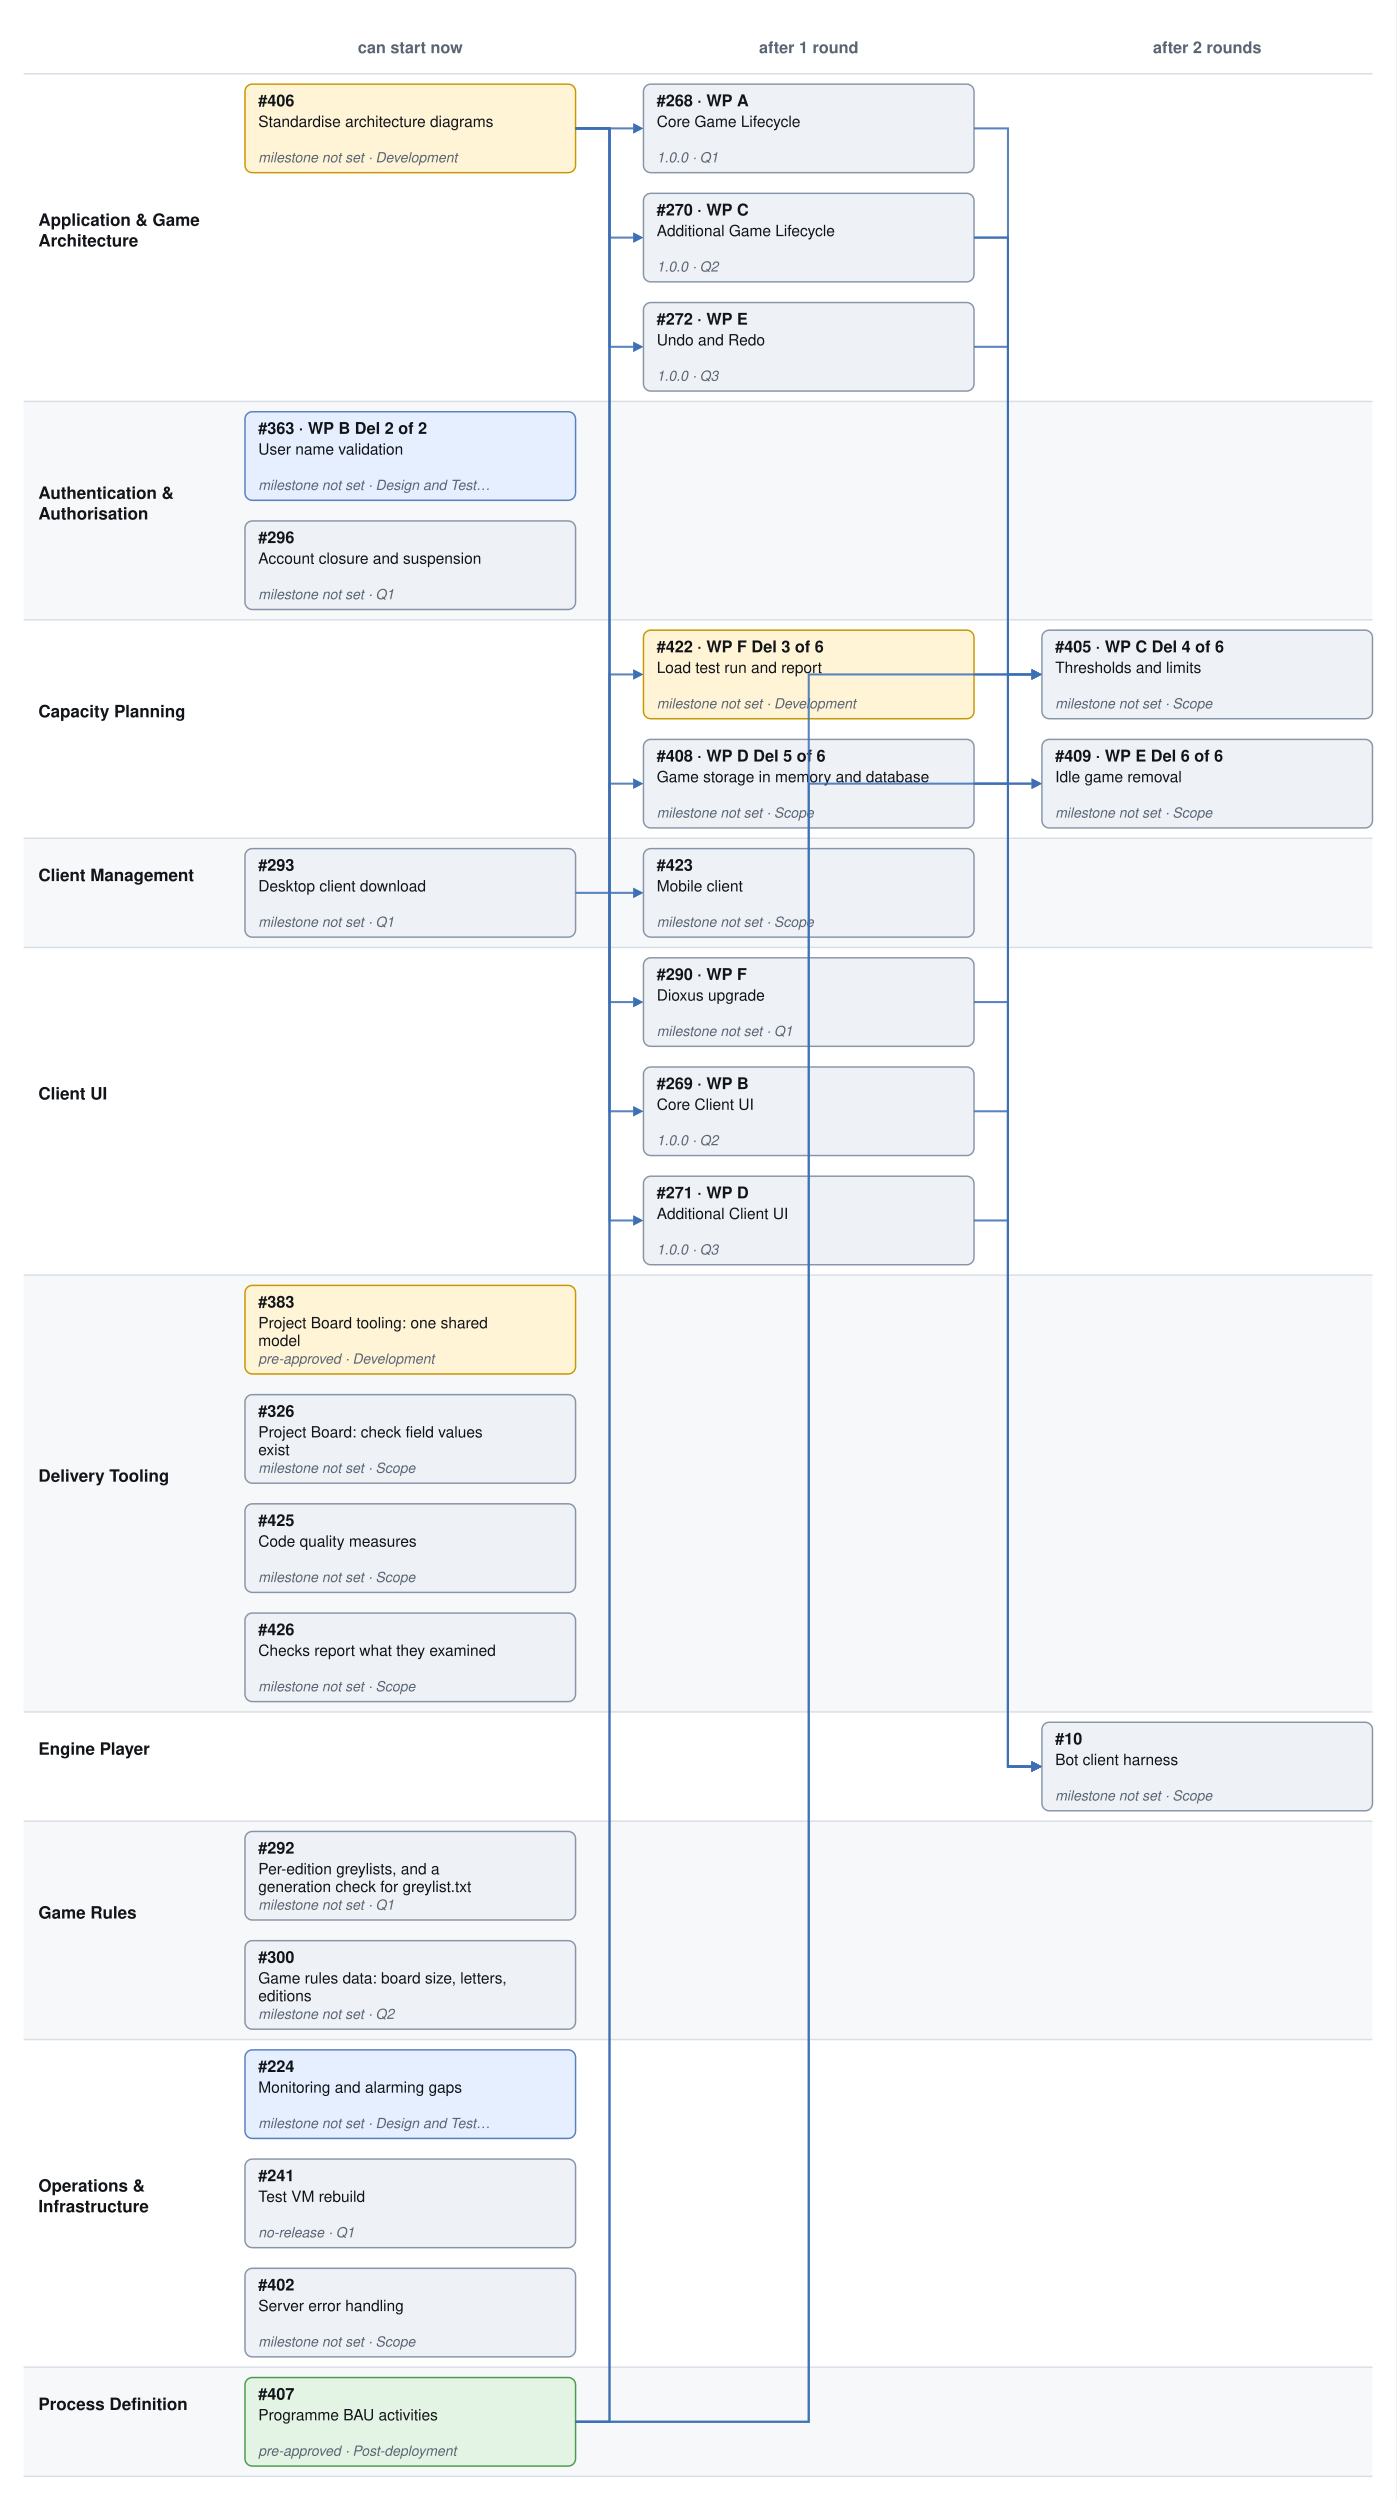
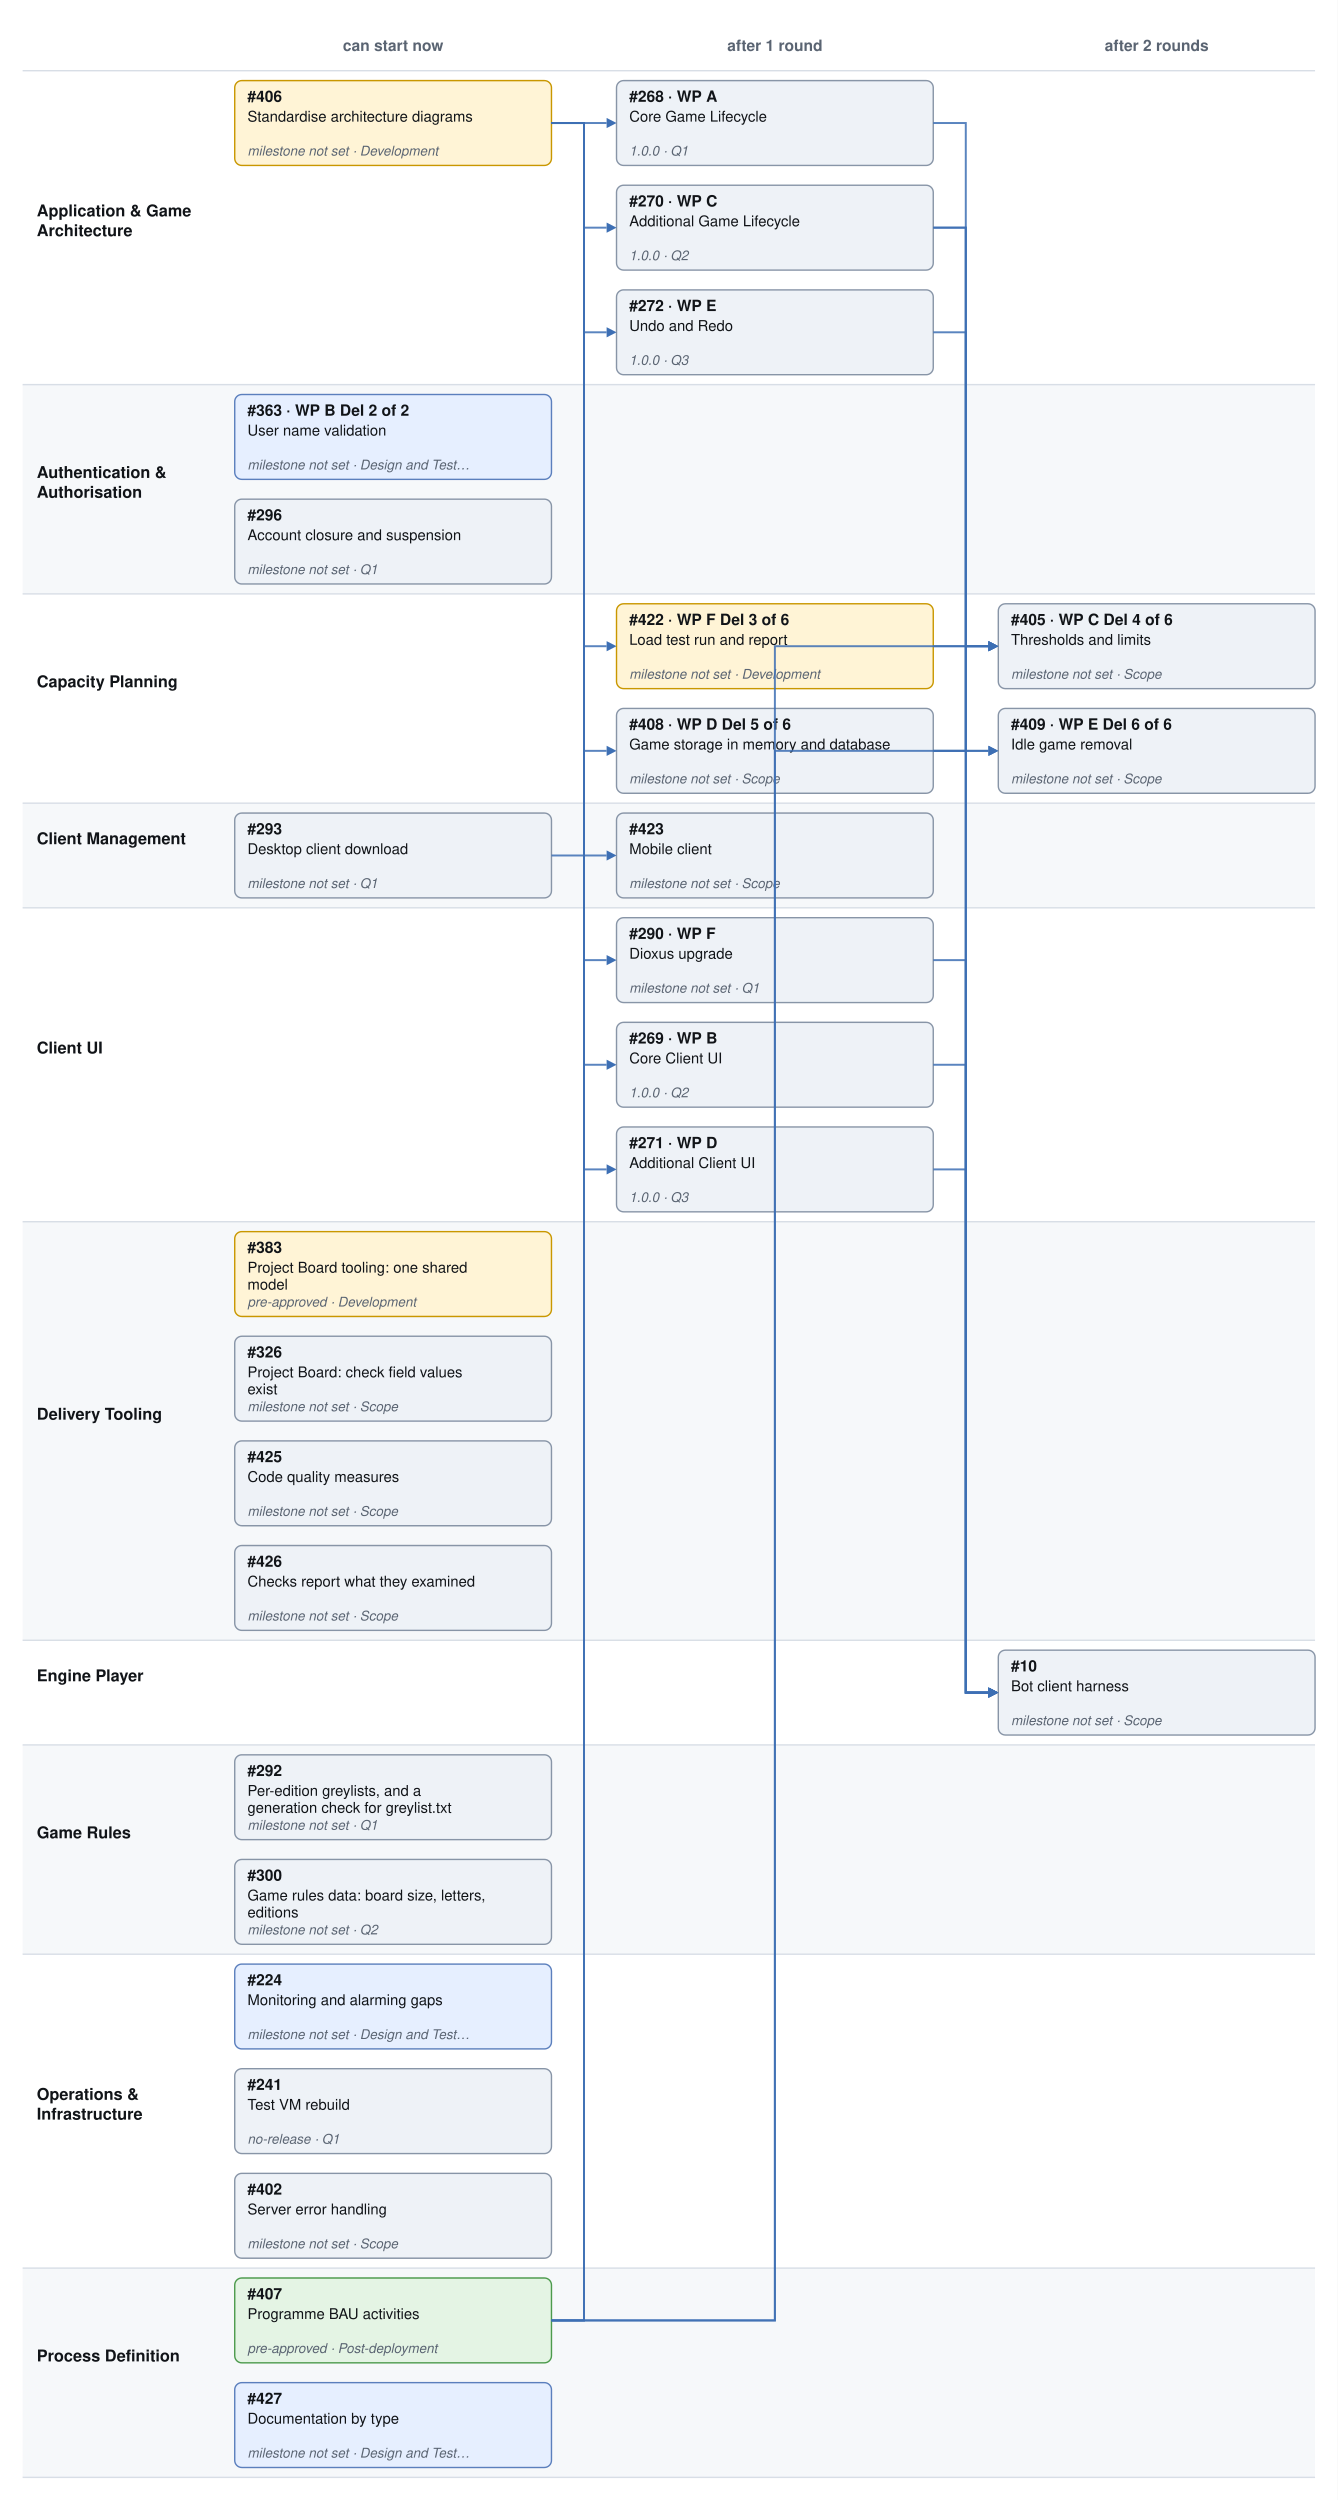
- <svg xmlns="http://www.w3.org/2000/svg" width="946" height="1694" viewBox="0 0 946 1694" font-family="-apple-system,BlinkMacSystemFont,Segoe UI,Helvetica,Arial,sans-serif">
-   <rect width="946" height="1694" fill="#ffffff" />
+ <svg xmlns="http://www.w3.org/2000/svg" width="946" height="1768" viewBox="0 0 946 1768" font-family="-apple-system,BlinkMacSystemFont,Segoe UI,Helvetica,Arial,sans-serif">
+   <rect width="946" height="1768" fill="#ffffff" />
  <text x="278" y="36" text-anchor="middle" font-size="11" font-weight="600" fill="#5a6472">can start now</text>
  <text x="548" y="36" text-anchor="middle" font-size="11" font-weight="600" fill="#5a6472">after 1 round</text>
  <text x="818" y="36" text-anchor="middle" font-size="11" font-weight="600" fill="#5a6472">after 2 rounds</text>
  <rect x="16" y="50" width="914" height="222" fill="#ffffff" />
  <line x1="16" y1="50" x2="930" y2="50" stroke="#d8dee6" stroke-width="1" />
  <text x="26" y="153" font-size="11.5" font-weight="700" fill="#111418">Application &amp; Game</text>
  <text x="26" y="167" font-size="11.5" font-weight="700" fill="#111418">Architecture</text>
  <rect x="166" y="57" width="224" height="60" rx="5" fill="#fff4d6" stroke="#c99700" stroke-width="1" />
  <text x="175" y="72" font-size="11" font-weight="700" fill="#111418">#406</text>
  <text x="175" y="86" font-size="10.5" fill="#111418">Standardise architecture diagrams</text>
  <text x="175" y="110" font-size="9.5" font-style="italic" fill="#5a6472">milestone not set · Development</text>
  <rect x="436" y="57" width="224" height="60" rx="5" fill="#eef2f7" stroke="#8895a7" stroke-width="1" />
  <text x="445" y="72" font-size="11" font-weight="700" fill="#111418">#268 · WP A</text>
  <text x="445" y="86" font-size="10.5" fill="#111418">Core Game Lifecycle</text>
  <text x="445" y="110" font-size="9.5" font-style="italic" fill="#5a6472">1.0.0 · Q1</text>
  <rect x="436" y="131" width="224" height="60" rx="5" fill="#eef2f7" stroke="#8895a7" stroke-width="1" />
  <text x="445" y="146" font-size="11" font-weight="700" fill="#111418">#270 · WP C</text>
  <text x="445" y="160" font-size="10.5" fill="#111418">Additional Game Lifecycle</text>
  <text x="445" y="184" font-size="9.5" font-style="italic" fill="#5a6472">1.0.0 · Q2</text>
  <rect x="436" y="205" width="224" height="60" rx="5" fill="#eef2f7" stroke="#8895a7" stroke-width="1" />
  <text x="445" y="220" font-size="11" font-weight="700" fill="#111418">#272 · WP E</text>
  <text x="445" y="234" font-size="10.5" fill="#111418">Undo and Redo</text>
  <text x="445" y="258" font-size="9.5" font-style="italic" fill="#5a6472">1.0.0 · Q3</text>
  <rect x="16" y="272" width="914" height="148" fill="#f6f8fa" />
  <line x1="16" y1="272" x2="930" y2="272" stroke="#d8dee6" stroke-width="1" />
  <text x="26" y="338" font-size="11.5" font-weight="700" fill="#111418">Authentication &amp;</text>
  <text x="26" y="352" font-size="11.5" font-weight="700" fill="#111418">Authorisation</text>
  <rect x="166" y="279" width="224" height="60" rx="5" fill="#e6efff" stroke="#5b7fbd" stroke-width="1" />
  <text x="175" y="294" font-size="11" font-weight="700" fill="#111418">#363 · WP B Del 2 of 2</text>
  <text x="175" y="308" font-size="10.5" fill="#111418">User name validation</text>
  <text x="175" y="332" font-size="9.5" font-style="italic" fill="#5a6472">milestone not set · Design and Test…</text>
  <rect x="166" y="353" width="224" height="60" rx="5" fill="#eef2f7" stroke="#8895a7" stroke-width="1" />
  <text x="175" y="368" font-size="11" font-weight="700" fill="#111418">#296</text>
  <text x="175" y="382" font-size="10.5" fill="#111418">Account closure and suspension</text>
  <text x="175" y="406" font-size="9.5" font-style="italic" fill="#5a6472">milestone not set · Q1</text>
  <rect x="16" y="420" width="914" height="148" fill="#ffffff" />
  <line x1="16" y1="420" x2="930" y2="420" stroke="#d8dee6" stroke-width="1" />
  <text x="26" y="486" font-size="11.5" font-weight="700" fill="#111418">Capacity Planning</text>
  <rect x="436" y="427" width="224" height="60" rx="5" fill="#fff4d6" stroke="#c99700" stroke-width="1" />
  <text x="445" y="442" font-size="11" font-weight="700" fill="#111418">#422 · WP F Del 3 of 6</text>
  <text x="445" y="456" font-size="10.5" fill="#111418">Load test run and report</text>
  <text x="445" y="480" font-size="9.5" font-style="italic" fill="#5a6472">milestone not set · Development</text>
  <rect x="436" y="501" width="224" height="60" rx="5" fill="#eef2f7" stroke="#8895a7" stroke-width="1" />
  <text x="445" y="516" font-size="11" font-weight="700" fill="#111418">#408 · WP D Del 5 of 6</text>
  <text x="445" y="530" font-size="10.5" fill="#111418">Game storage in memory and database</text>
  <text x="445" y="554" font-size="9.5" font-style="italic" fill="#5a6472">milestone not set · Scope</text>
  <rect x="706" y="427" width="224" height="60" rx="5" fill="#eef2f7" stroke="#8895a7" stroke-width="1" />
  <text x="715" y="442" font-size="11" font-weight="700" fill="#111418">#405 · WP C Del 4 of 6</text>
  <text x="715" y="456" font-size="10.5" fill="#111418">Thresholds and limits</text>
  <text x="715" y="480" font-size="9.5" font-style="italic" fill="#5a6472">milestone not set · Scope</text>
  <rect x="706" y="501" width="224" height="60" rx="5" fill="#eef2f7" stroke="#8895a7" stroke-width="1" />
  <text x="715" y="516" font-size="11" font-weight="700" fill="#111418">#409 · WP E Del 6 of 6</text>
  <text x="715" y="530" font-size="10.5" fill="#111418">Idle game removal</text>
  <text x="715" y="554" font-size="9.5" font-style="italic" fill="#5a6472">milestone not set · Scope</text>
  <rect x="16" y="568" width="914" height="74" fill="#f6f8fa" />
  <line x1="16" y1="568" x2="930" y2="568" stroke="#d8dee6" stroke-width="1" />
  <text x="26" y="597" font-size="11.5" font-weight="700" fill="#111418">Client Management</text>
  <rect x="166" y="575" width="224" height="60" rx="5" fill="#eef2f7" stroke="#8895a7" stroke-width="1" />
  <text x="175" y="590" font-size="11" font-weight="700" fill="#111418">#293</text>
  <text x="175" y="604" font-size="10.5" fill="#111418">Desktop client download</text>
  <text x="175" y="628" font-size="9.5" font-style="italic" fill="#5a6472">milestone not set · Q1</text>
  <rect x="436" y="575" width="224" height="60" rx="5" fill="#eef2f7" stroke="#8895a7" stroke-width="1" />
  <text x="445" y="590" font-size="11" font-weight="700" fill="#111418">#423</text>
  <text x="445" y="604" font-size="10.5" fill="#111418">Mobile client</text>
  <text x="445" y="628" font-size="9.5" font-style="italic" fill="#5a6472">milestone not set · Scope</text>
  <rect x="16" y="642" width="914" height="222" fill="#ffffff" />
  <line x1="16" y1="642" x2="930" y2="642" stroke="#d8dee6" stroke-width="1" />
  <text x="26" y="745" font-size="11.5" font-weight="700" fill="#111418">Client UI</text>
  <rect x="436" y="649" width="224" height="60" rx="5" fill="#eef2f7" stroke="#8895a7" stroke-width="1" />
  <text x="445" y="664" font-size="11" font-weight="700" fill="#111418">#290 · WP F</text>
  <text x="445" y="678" font-size="10.5" fill="#111418">Dioxus upgrade</text>
  <text x="445" y="702" font-size="9.5" font-style="italic" fill="#5a6472">milestone not set · Q1</text>
  <rect x="436" y="723" width="224" height="60" rx="5" fill="#eef2f7" stroke="#8895a7" stroke-width="1" />
  <text x="445" y="738" font-size="11" font-weight="700" fill="#111418">#269 · WP B</text>
  <text x="445" y="752" font-size="10.5" fill="#111418">Core Client UI</text>
  <text x="445" y="776" font-size="9.5" font-style="italic" fill="#5a6472">1.0.0 · Q2</text>
  <rect x="436" y="797" width="224" height="60" rx="5" fill="#eef2f7" stroke="#8895a7" stroke-width="1" />
  <text x="445" y="812" font-size="11" font-weight="700" fill="#111418">#271 · WP D</text>
  <text x="445" y="826" font-size="10.5" fill="#111418">Additional Client UI</text>
  <text x="445" y="850" font-size="9.5" font-style="italic" fill="#5a6472">1.0.0 · Q3</text>
  <rect x="16" y="864" width="914" height="296" fill="#f6f8fa" />
  <line x1="16" y1="864" x2="930" y2="864" stroke="#d8dee6" stroke-width="1" />
  <text x="26" y="1004" font-size="11.5" font-weight="700" fill="#111418">Delivery Tooling</text>
  <rect x="166" y="871" width="224" height="60" rx="5" fill="#fff4d6" stroke="#c99700" stroke-width="1" />
  <text x="175" y="886" font-size="11" font-weight="700" fill="#111418">#383</text>
  <text x="175" y="900" font-size="10.5" fill="#111418">Project Board tooling: one shared</text>
  <text x="175" y="912" font-size="10.5" fill="#111418">model</text>
  <text x="175" y="924" font-size="9.5" font-style="italic" fill="#5a6472">pre-approved · Development</text>
  <rect x="166" y="945" width="224" height="60" rx="5" fill="#eef2f7" stroke="#8895a7" stroke-width="1" />
  <text x="175" y="960" font-size="11" font-weight="700" fill="#111418">#326</text>
  <text x="175" y="974" font-size="10.5" fill="#111418">Project Board: check field values</text>
  <text x="175" y="986" font-size="10.5" fill="#111418">exist</text>
  <text x="175" y="998" font-size="9.5" font-style="italic" fill="#5a6472">milestone not set · Scope</text>
  <rect x="166" y="1019" width="224" height="60" rx="5" fill="#eef2f7" stroke="#8895a7" stroke-width="1" />
  <text x="175" y="1034" font-size="11" font-weight="700" fill="#111418">#425</text>
  <text x="175" y="1048" font-size="10.5" fill="#111418">Code quality measures</text>
  <text x="175" y="1072" font-size="9.5" font-style="italic" fill="#5a6472">milestone not set · Scope</text>
  <rect x="166" y="1093" width="224" height="60" rx="5" fill="#eef2f7" stroke="#8895a7" stroke-width="1" />
  <text x="175" y="1108" font-size="11" font-weight="700" fill="#111418">#426</text>
  <text x="175" y="1122" font-size="10.5" fill="#111418">Checks report what they examined</text>
  <text x="175" y="1146" font-size="9.5" font-style="italic" fill="#5a6472">milestone not set · Scope</text>
  <rect x="16" y="1160" width="914" height="74" fill="#ffffff" />
  <line x1="16" y1="1160" x2="930" y2="1160" stroke="#d8dee6" stroke-width="1" />
  <text x="26" y="1189" font-size="11.5" font-weight="700" fill="#111418">Engine Player</text>
  <rect x="706" y="1167" width="224" height="60" rx="5" fill="#eef2f7" stroke="#8895a7" stroke-width="1" />
  <text x="715" y="1182" font-size="11" font-weight="700" fill="#111418">#10</text>
  <text x="715" y="1196" font-size="10.5" fill="#111418">Bot client harness</text>
  <text x="715" y="1220" font-size="9.5" font-style="italic" fill="#5a6472">milestone not set · Scope</text>
  <rect x="16" y="1234" width="914" height="148" fill="#f6f8fa" />
  <line x1="16" y1="1234" x2="930" y2="1234" stroke="#d8dee6" stroke-width="1" />
  <text x="26" y="1300" font-size="11.5" font-weight="700" fill="#111418">Game Rules</text>
  <rect x="166" y="1241" width="224" height="60" rx="5" fill="#eef2f7" stroke="#8895a7" stroke-width="1" />
  <text x="175" y="1256" font-size="11" font-weight="700" fill="#111418">#292</text>
  <text x="175" y="1270" font-size="10.5" fill="#111418">Per-edition greylists, and a</text>
  <text x="175" y="1282" font-size="10.5" fill="#111418">generation check for greylist.txt</text>
  <text x="175" y="1294" font-size="9.5" font-style="italic" fill="#5a6472">milestone not set · Q1</text>
  <rect x="166" y="1315" width="224" height="60" rx="5" fill="#eef2f7" stroke="#8895a7" stroke-width="1" />
  <text x="175" y="1330" font-size="11" font-weight="700" fill="#111418">#300</text>
  <text x="175" y="1344" font-size="10.5" fill="#111418">Game rules data: board size, letters,</text>
  <text x="175" y="1356" font-size="10.5" fill="#111418">editions</text>
  <text x="175" y="1368" font-size="9.5" font-style="italic" fill="#5a6472">milestone not set · Q2</text>
  <rect x="16" y="1382" width="914" height="222" fill="#ffffff" />
  <line x1="16" y1="1382" x2="930" y2="1382" stroke="#d8dee6" stroke-width="1" />
  <text x="26" y="1485" font-size="11.5" font-weight="700" fill="#111418">Operations &amp;</text>
  <text x="26" y="1499" font-size="11.5" font-weight="700" fill="#111418">Infrastructure</text>
  <rect x="166" y="1389" width="224" height="60" rx="5" fill="#e6efff" stroke="#5b7fbd" stroke-width="1" />
  <text x="175" y="1404" font-size="11" font-weight="700" fill="#111418">#224</text>
  <text x="175" y="1418" font-size="10.5" fill="#111418">Monitoring and alarming gaps</text>
  <text x="175" y="1442" font-size="9.5" font-style="italic" fill="#5a6472">milestone not set · Design and Test…</text>
  <rect x="166" y="1463" width="224" height="60" rx="5" fill="#eef2f7" stroke="#8895a7" stroke-width="1" />
  <text x="175" y="1478" font-size="11" font-weight="700" fill="#111418">#241</text>
  <text x="175" y="1492" font-size="10.5" fill="#111418">Test VM rebuild</text>
  <text x="175" y="1516" font-size="9.5" font-style="italic" fill="#5a6472">no-release · Q1</text>
  <rect x="166" y="1537" width="224" height="60" rx="5" fill="#eef2f7" stroke="#8895a7" stroke-width="1" />
  <text x="175" y="1552" font-size="11" font-weight="700" fill="#111418">#402</text>
  <text x="175" y="1566" font-size="10.5" fill="#111418">Server error handling</text>
  <text x="175" y="1590" font-size="9.5" font-style="italic" fill="#5a6472">milestone not set · Scope</text>
-   <rect x="16" y="1604" width="914" height="74" fill="#f6f8fa" />
+   <rect x="16" y="1604" width="914" height="148" fill="#f6f8fa" />
  <line x1="16" y1="1604" x2="930" y2="1604" stroke="#d8dee6" stroke-width="1" />
-   <text x="26" y="1633" font-size="11.5" font-weight="700" fill="#111418">Process Definition</text>
+   <text x="26" y="1670" font-size="11.5" font-weight="700" fill="#111418">Process Definition</text>
  <rect x="166" y="1611" width="224" height="60" rx="5" fill="#e4f4e4" stroke="#4c9a4c" stroke-width="1" />
  <text x="175" y="1626" font-size="11" font-weight="700" fill="#111418">#407</text>
  <text x="175" y="1640" font-size="10.5" fill="#111418">Programme BAU activities</text>
  <text x="175" y="1664" font-size="9.5" font-style="italic" fill="#5a6472">pre-approved · Post-deployment</text>
-   <line x1="16" y1="1678" x2="930" y2="1678" stroke="#d8dee6" stroke-width="1" />
+   <rect x="166" y="1685" width="224" height="60" rx="5" fill="#e6efff" stroke="#5b7fbd" stroke-width="1" />
+   <text x="175" y="1700" font-size="11" font-weight="700" fill="#111418">#427</text>
+   <text x="175" y="1714" font-size="10.5" fill="#111418">Documentation by type</text>
+   <text x="175" y="1738" font-size="9.5" font-style="italic" fill="#5a6472">milestone not set · Design and Test…</text>
+   <line x1="16" y1="1752" x2="930" y2="1752" stroke="#d8dee6" stroke-width="1" />
  <path d="M 660 87 H 683.0 V 1197 H 699" fill="none" stroke="#3d6fb4" stroke-width="1.4" opacity="0.85" />
  <polygon points="706,1197 699,1193.4 699,1200.6" fill="#3d6fb4" />
  <path d="M 660 753 H 683.0 V 1197 H 699" fill="none" stroke="#3d6fb4" stroke-width="1.4" opacity="0.85" />
  <polygon points="706,1197 699,1193.4 699,1200.6" fill="#3d6fb4" />
  <path d="M 660 161 H 683.0 V 1197 H 699" fill="none" stroke="#3d6fb4" stroke-width="1.4" opacity="0.85" />
  <polygon points="706,1197 699,1193.4 699,1200.6" fill="#3d6fb4" />
  <path d="M 660 161 H 683.0 V 457 H 699" fill="none" stroke="#3d6fb4" stroke-width="1.4" opacity="0.85" />
  <polygon points="706,457 699,453.4 699,460.6" fill="#3d6fb4" />
  <path d="M 660 827 H 683.0 V 1197 H 699" fill="none" stroke="#3d6fb4" stroke-width="1.4" opacity="0.85" />
  <polygon points="706,1197 699,1193.4 699,1200.6" fill="#3d6fb4" />
  <path d="M 660 235 H 683.0 V 1197 H 699" fill="none" stroke="#3d6fb4" stroke-width="1.4" opacity="0.85" />
  <polygon points="706,1197 699,1193.4 699,1200.6" fill="#3d6fb4" />
  <path d="M 660 679 H 683.0 V 1197 H 699" fill="none" stroke="#3d6fb4" stroke-width="1.4" opacity="0.85" />
  <polygon points="706,1197 699,1193.4 699,1200.6" fill="#3d6fb4" />
  <path d="M 390 605 H 429" fill="none" stroke="#3d6fb4" stroke-width="1.4" opacity="0.85" />
  <polygon points="436,605 429,601.4 429,608.6" fill="#3d6fb4" />
  <path d="M 390 87 H 429" fill="none" stroke="#3d6fb4" stroke-width="1.4" opacity="0.85" />
  <polygon points="436,87 429,83.4 429,90.6" fill="#3d6fb4" />
  <path d="M 390 87 H 413.0 V 753 H 429" fill="none" stroke="#3d6fb4" stroke-width="1.4" opacity="0.85" />
  <polygon points="436,753 429,749.4 429,756.6" fill="#3d6fb4" />
  <path d="M 390 87 H 413.0 V 161 H 429" fill="none" stroke="#3d6fb4" stroke-width="1.4" opacity="0.85" />
  <polygon points="436,161 429,157.4 429,164.6" fill="#3d6fb4" />
  <path d="M 390 87 H 413.0 V 827 H 429" fill="none" stroke="#3d6fb4" stroke-width="1.4" opacity="0.85" />
  <polygon points="436,827 429,823.4 429,830.6" fill="#3d6fb4" />
  <path d="M 390 87 H 413.0 V 235 H 429" fill="none" stroke="#3d6fb4" stroke-width="1.4" opacity="0.85" />
  <polygon points="436,235 429,231.4 429,238.6" fill="#3d6fb4" />
  <path d="M 390 87 H 413.0 V 679 H 429" fill="none" stroke="#3d6fb4" stroke-width="1.4" opacity="0.85" />
  <polygon points="436,679 429,675.4 429,682.6" fill="#3d6fb4" />
  <path d="M 390 1641 H 548.0 V 457 H 699" fill="none" stroke="#3d6fb4" stroke-width="1.4" opacity="0.85" />
  <polygon points="706,457 699,453.4 699,460.6" fill="#3d6fb4" />
  <path d="M 390 1641 H 413.0 V 531 H 429" fill="none" stroke="#3d6fb4" stroke-width="1.4" opacity="0.85" />
  <polygon points="436,531 429,527.4 429,534.6" fill="#3d6fb4" />
  <path d="M 390 1641 H 548.0 V 531 H 699" fill="none" stroke="#3d6fb4" stroke-width="1.4" opacity="0.85" />
  <polygon points="706,531 699,527.4 699,534.6" fill="#3d6fb4" />
  <path d="M 390 1641 H 413.0 V 457 H 429" fill="none" stroke="#3d6fb4" stroke-width="1.4" opacity="0.85" />
  <polygon points="436,457 429,453.4 429,460.6" fill="#3d6fb4" />
  <path d="M 660 531 H 683.0 V 457 H 699" fill="none" stroke="#3d6fb4" stroke-width="1.4" opacity="0.85" />
  <polygon points="706,457 699,453.4 699,460.6" fill="#3d6fb4" />
  <path d="M 660 531 H 699" fill="none" stroke="#3d6fb4" stroke-width="1.4" opacity="0.85" />
  <polygon points="706,531 699,527.4 699,534.6" fill="#3d6fb4" />
  <path d="M 660 457 H 699" fill="none" stroke="#3d6fb4" stroke-width="1.4" opacity="0.85" />
  <polygon points="706,457 699,453.4 699,460.6" fill="#3d6fb4" />
</svg>
